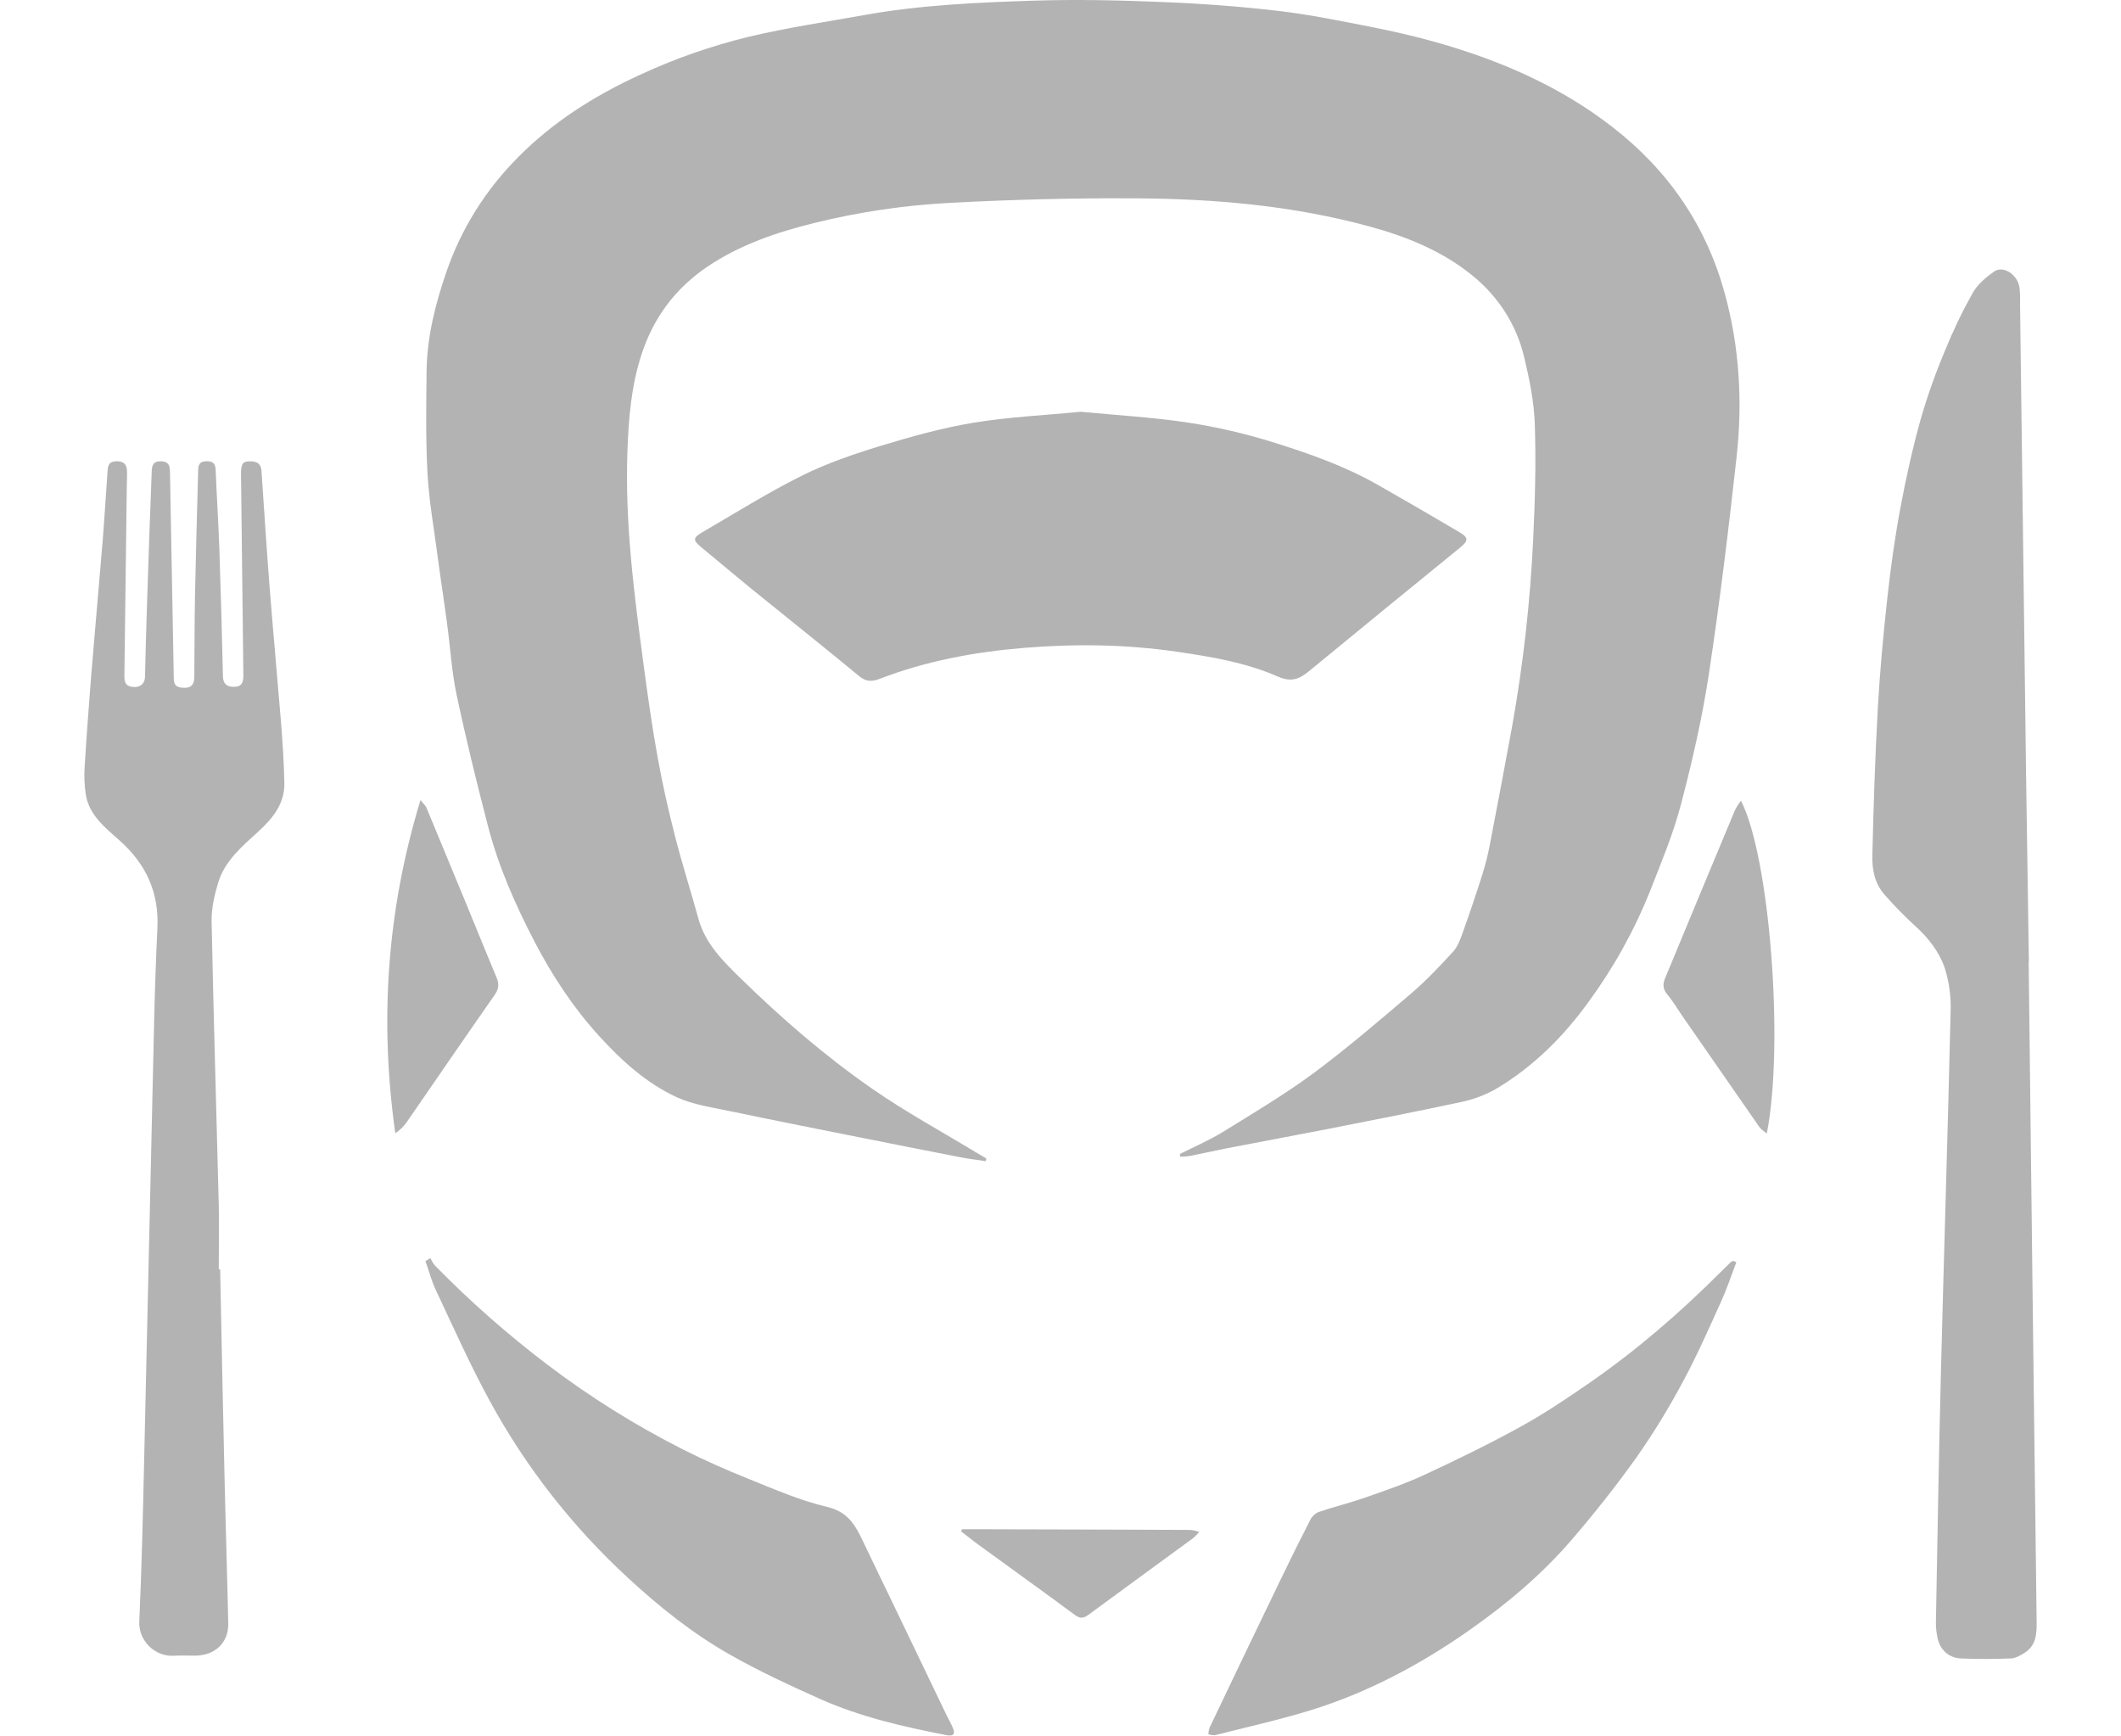
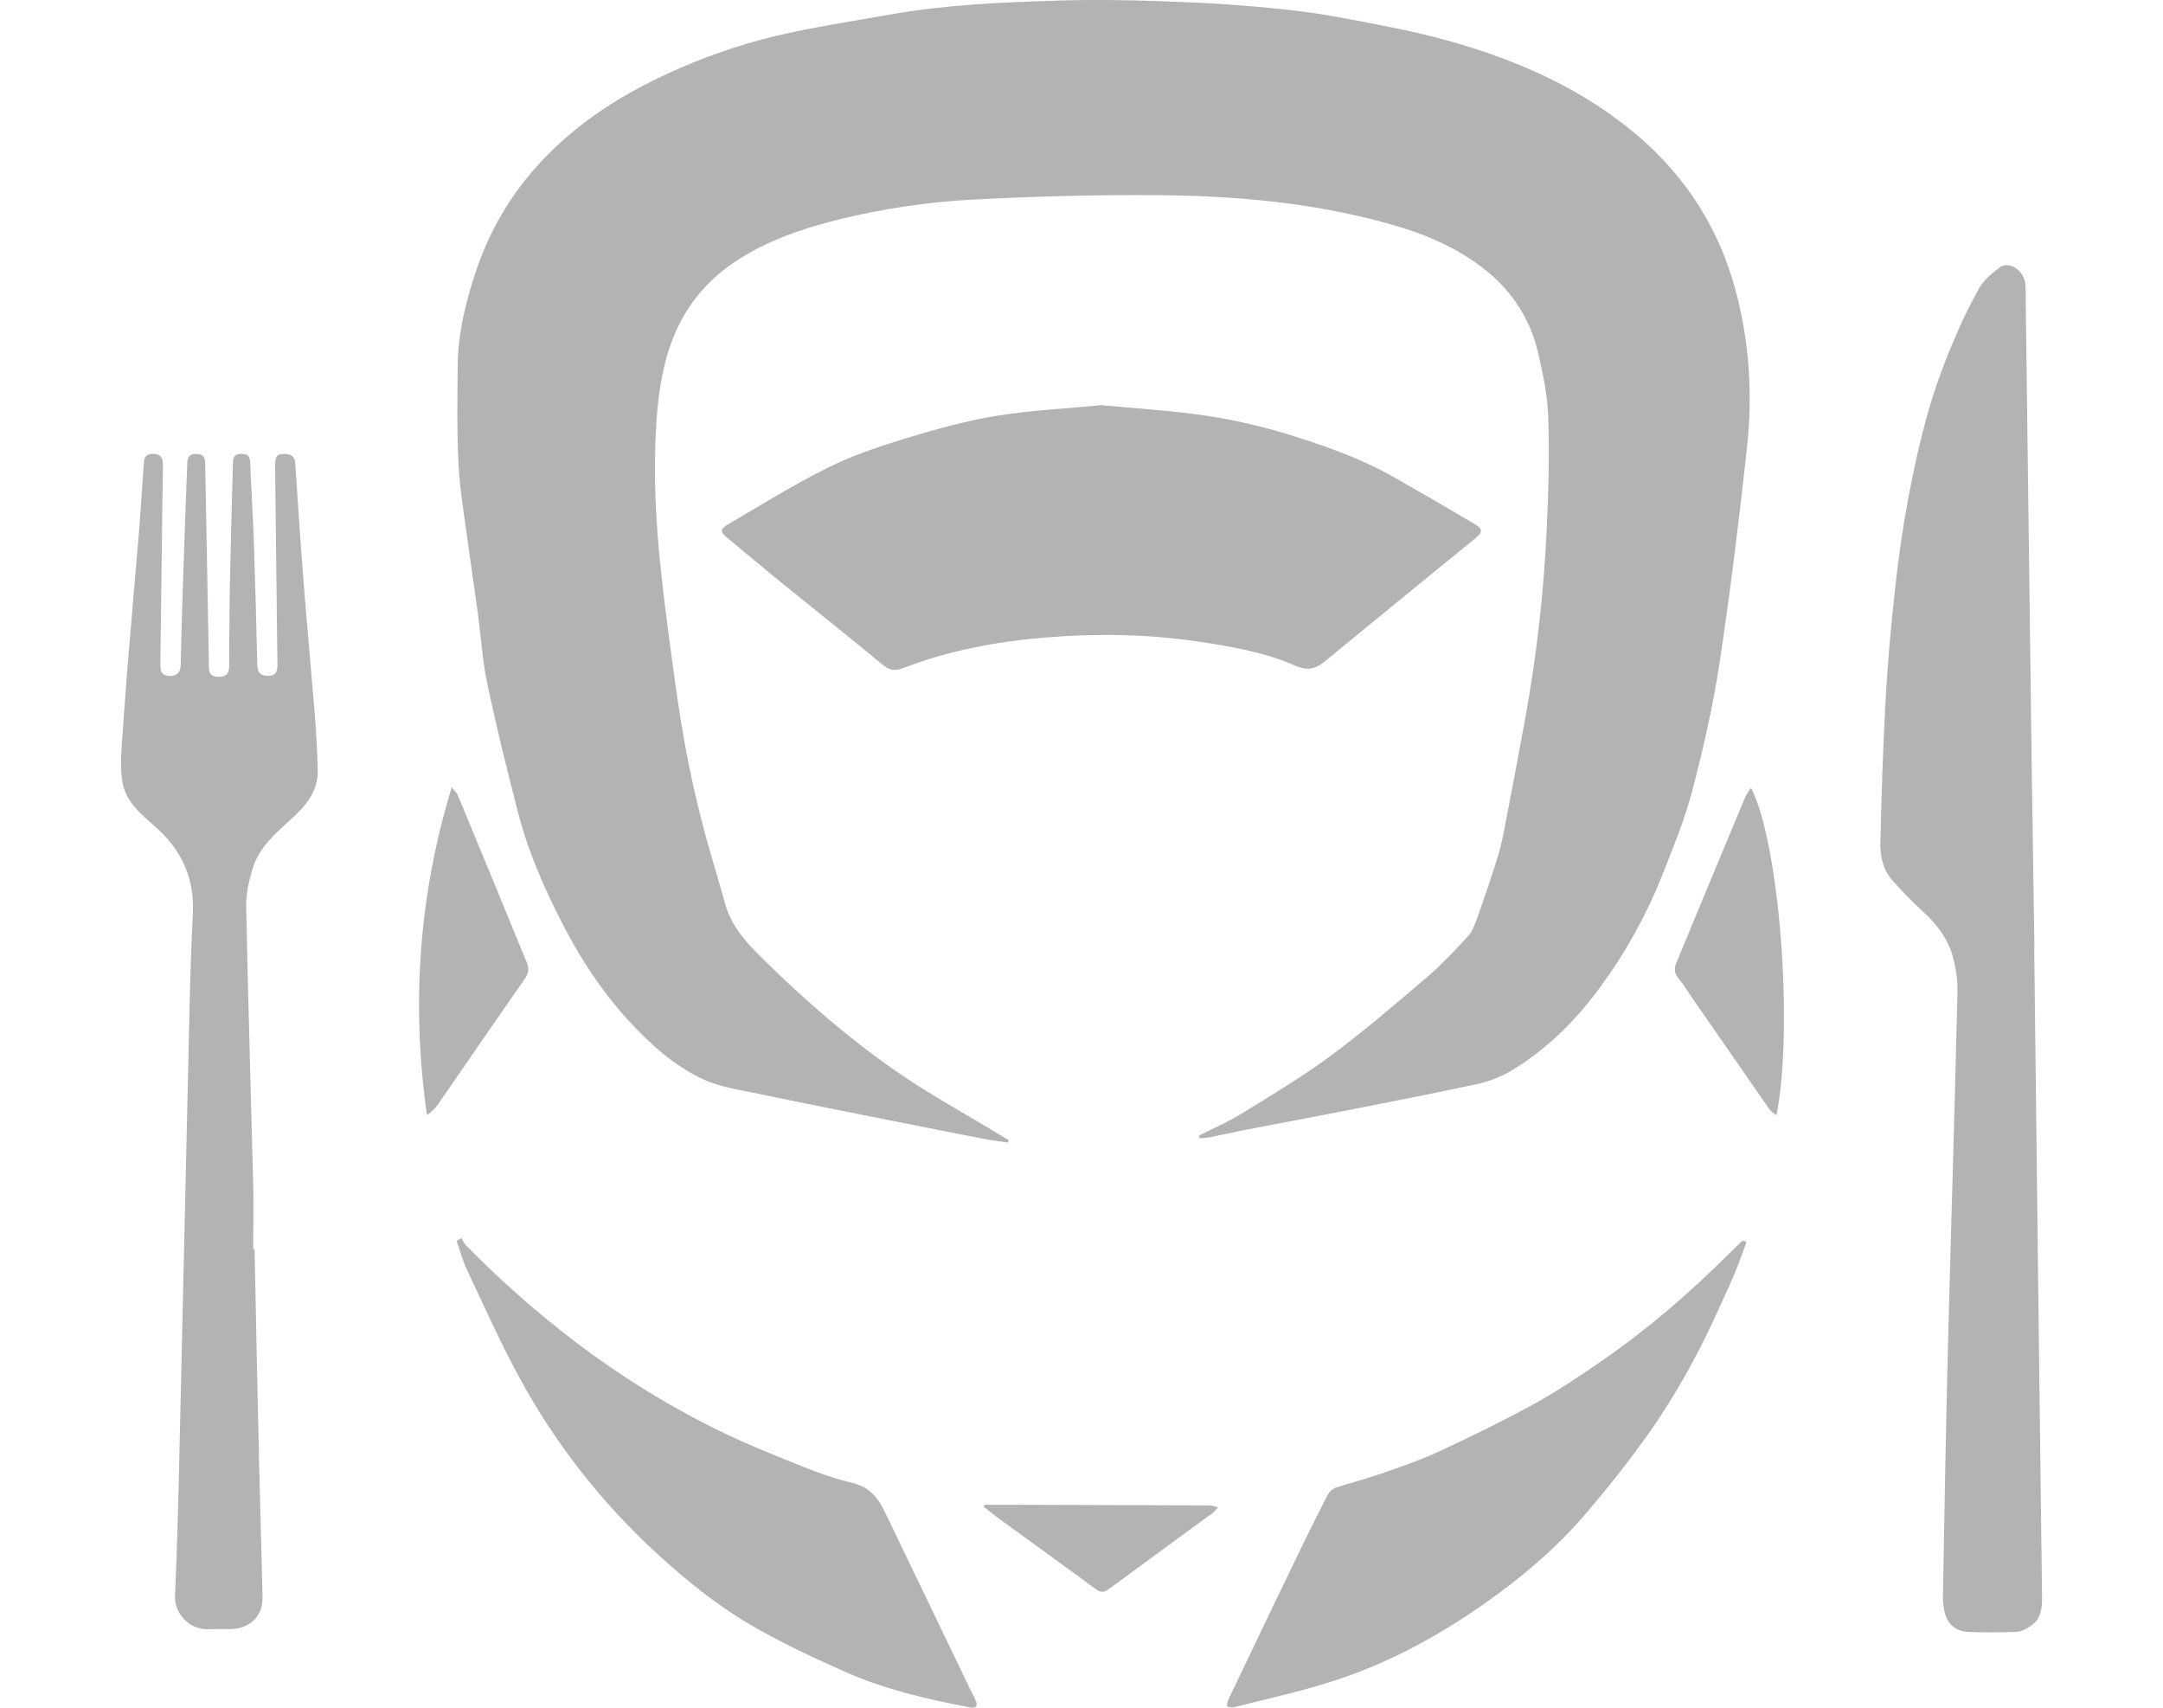
- <svg xmlns="http://www.w3.org/2000/svg" width="33" height="27" viewBox="0 0 45 40" fill="none">
+ <svg xmlns="http://www.w3.org/2000/svg" width="38" height="30" viewBox="0 0 45 40" fill="none">
  <path d="M8.135 12.767C8.205 13.298 8.288 13.827 8.359 14.358C8.434 14.909 8.465 15.468 8.58 16.011C8.796 17.031 9.045 18.046 9.308 19.056C9.547 19.975 9.932 20.846 10.37 21.69C10.778 22.477 11.265 23.22 11.872 23.885C12.386 24.447 12.95 24.963 13.652 25.287C14.041 25.466 14.492 25.526 14.921 25.617C15.958 25.835 16.998 26.04 18.038 26.247C18.763 26.392 19.488 26.535 20.215 26.676C20.401 26.712 20.59 26.733 20.777 26.762C20.782 26.742 20.787 26.721 20.791 26.701C20.721 26.66 20.648 26.618 20.578 26.575C19.767 26.083 18.929 25.628 18.154 25.089C17.073 24.339 16.082 23.48 15.144 22.565C14.726 22.157 14.313 21.753 14.154 21.174C13.982 20.546 13.782 19.926 13.621 19.296C13.466 18.691 13.326 18.08 13.216 17.466C13.084 16.736 12.98 16.001 12.883 15.266C12.668 13.657 12.461 12.05 12.517 10.423C12.543 9.659 12.603 8.902 12.843 8.167C13.115 7.334 13.61 6.656 14.354 6.151C15.098 5.646 15.953 5.354 16.829 5.138C17.859 4.884 18.912 4.729 19.973 4.674C21.388 4.6 22.808 4.562 24.226 4.571C26.039 4.581 27.841 4.736 29.598 5.213C30.474 5.45 31.3 5.782 32.002 6.357C32.601 6.842 33.018 7.503 33.189 8.239C33.311 8.745 33.416 9.265 33.433 9.782C33.462 10.659 33.438 11.538 33.396 12.415C33.328 13.869 33.165 15.317 32.908 16.751C32.742 17.661 32.569 18.57 32.394 19.479C32.35 19.708 32.293 19.934 32.223 20.157C32.08 20.608 31.929 21.055 31.769 21.501C31.715 21.653 31.655 21.818 31.548 21.935C31.243 22.268 30.931 22.599 30.587 22.893C29.846 23.525 29.105 24.161 28.322 24.742C27.66 25.229 26.946 25.654 26.244 26.088C25.929 26.282 25.583 26.429 25.25 26.598L25.265 26.661C25.336 26.659 25.408 26.653 25.479 26.643C25.771 26.585 26.062 26.519 26.355 26.461C27.131 26.311 27.908 26.168 28.683 26.016C29.694 25.816 30.707 25.62 31.715 25.403C31.999 25.346 32.272 25.245 32.524 25.105C33.394 24.592 34.087 23.897 34.67 23.094C35.255 22.295 35.734 21.43 36.097 20.517C36.353 19.865 36.625 19.214 36.801 18.541C37.061 17.551 37.291 16.55 37.444 15.541C37.697 13.869 37.901 12.191 38.086 10.511C38.224 9.253 38.149 7.997 37.813 6.768C37.391 5.223 36.531 3.946 35.234 2.937C34.027 1.995 32.643 1.395 31.167 0.976C30.677 0.837 30.178 0.723 29.677 0.624C28.967 0.485 28.256 0.338 27.537 0.253C26.646 0.149 25.749 0.082 24.853 0.047C23.878 0.006 22.9 -0.016 21.925 0.014C20.609 0.056 19.291 0.112 17.99 0.345C17.104 0.503 16.21 0.636 15.336 0.842C14.453 1.056 13.595 1.356 12.775 1.739C11.745 2.214 10.803 2.812 10.013 3.608C9.255 4.363 8.685 5.274 8.343 6.272C8.086 7.02 7.897 7.775 7.888 8.563C7.88 9.351 7.867 10.128 7.909 10.908C7.943 11.53 8.054 12.148 8.135 12.767Z" fill="#B3B3B3" />
  <path d="M45 37.397C44.936 32.32 44.875 27.243 44.816 22.166H44.821C44.799 20.716 44.777 19.267 44.756 17.818C44.709 14.204 44.663 10.591 44.617 6.977C44.621 6.861 44.617 6.744 44.605 6.628C44.56 6.324 44.227 6.108 44.015 6.261C43.827 6.395 43.635 6.558 43.526 6.751C43.285 7.181 43.072 7.625 42.888 8.08C42.67 8.596 42.483 9.123 42.328 9.659C42.139 10.338 41.985 11.029 41.857 11.722C41.731 12.396 41.636 13.078 41.561 13.759C41.467 14.612 41.387 15.467 41.339 16.323C41.276 17.455 41.24 18.588 41.213 19.721C41.205 20.042 41.268 20.369 41.5 20.627C41.718 20.874 41.949 21.111 42.193 21.335C42.499 21.609 42.749 21.929 42.878 22.299C42.983 22.627 43.03 22.969 43.017 23.311C42.953 26.078 42.864 28.846 42.794 31.613C42.745 33.536 42.714 35.459 42.678 37.383C42.676 37.513 42.69 37.643 42.72 37.77C42.78 38.028 42.977 38.211 43.254 38.223C43.639 38.241 44.024 38.238 44.407 38.223C44.516 38.219 44.631 38.152 44.727 38.09C44.983 37.924 45.003 37.668 45 37.397Z" fill="#B3B3B3" />
  <path d="M28.224 15.472C29.387 14.516 30.552 13.563 31.72 12.613C31.901 12.465 31.907 12.391 31.706 12.272C31.078 11.901 30.447 11.534 29.811 11.173C29.052 10.741 28.225 10.45 27.392 10.191C26.757 9.993 26.107 9.842 25.449 9.741C24.627 9.617 23.794 9.57 22.965 9.49C22.132 9.572 21.304 9.609 20.492 9.743C19.768 9.863 19.055 10.063 18.351 10.277C17.733 10.466 17.113 10.677 16.54 10.963C15.748 11.357 14.998 11.829 14.232 12.274C14.024 12.396 14.03 12.457 14.212 12.606C14.625 12.946 15.033 13.292 15.448 13.629C16.25 14.28 17.06 14.922 17.855 15.58C18.018 15.715 18.152 15.715 18.335 15.645C19.402 15.232 20.522 15.026 21.659 14.932C22.832 14.835 24.007 14.85 25.178 15.02C25.978 15.137 26.774 15.27 27.509 15.593C27.825 15.731 28.006 15.649 28.224 15.472Z" fill="#B3B3B3" />
  <path d="M4.267 13.496C4.198 12.613 4.143 11.729 4.082 10.845C4.072 10.705 3.993 10.639 3.85 10.633C3.655 10.625 3.609 10.678 3.611 10.928C3.628 12.474 3.646 14.02 3.665 15.566C3.665 15.715 3.638 15.828 3.451 15.83C3.279 15.83 3.198 15.761 3.194 15.582C3.172 14.607 3.145 13.632 3.112 12.656C3.09 12.046 3.051 11.435 3.026 10.824C3.02 10.669 2.947 10.623 2.797 10.632C2.616 10.642 2.626 10.769 2.622 10.883C2.596 11.838 2.569 12.793 2.55 13.748C2.538 14.367 2.541 14.986 2.534 15.605C2.534 15.802 2.436 15.873 2.234 15.848C2.05 15.825 2.063 15.697 2.06 15.57C2.032 14.031 2.003 12.492 1.975 10.954C1.975 10.906 1.975 10.857 1.969 10.81C1.96 10.686 1.897 10.634 1.761 10.632C1.572 10.629 1.557 10.747 1.552 10.876C1.532 11.371 1.514 11.866 1.497 12.359C1.461 13.437 1.421 14.515 1.398 15.594C1.394 15.777 1.262 15.859 1.086 15.828C0.929 15.8 0.921 15.685 0.923 15.559C0.943 14.116 0.961 12.673 0.978 11.23C0.978 11.107 0.987 10.983 0.983 10.859C0.979 10.691 0.891 10.616 0.71 10.633C0.546 10.648 0.542 10.761 0.534 10.87C0.494 11.418 0.463 11.966 0.418 12.514C0.332 13.545 0.239 14.579 0.154 15.612C0.102 16.294 0.049 16.979 0.007 17.665C-0.008 17.883 0.001 18.102 0.034 18.319C0.113 18.791 0.485 19.081 0.819 19.378C1.433 19.925 1.722 20.584 1.684 21.387C1.651 22.08 1.626 22.774 1.61 23.468C1.531 26.867 1.454 30.267 1.378 33.666C1.35 34.904 1.322 36.142 1.266 37.375C1.247 37.811 1.624 38.189 2.066 38.161C2.229 38.151 2.394 38.161 2.558 38.159C3.016 38.154 3.326 37.858 3.317 37.414C3.294 36.349 3.259 35.285 3.235 34.221C3.197 32.565 3.162 30.91 3.13 29.254H3.098C3.098 28.759 3.109 28.264 3.098 27.769C3.044 25.591 2.977 23.414 2.933 21.237C2.927 20.936 2.999 20.624 3.088 20.333C3.24 19.838 3.64 19.503 4.013 19.162C4.348 18.857 4.618 18.518 4.61 18.054C4.601 17.58 4.569 17.107 4.532 16.634C4.447 15.59 4.349 14.543 4.267 13.496Z" fill="#B3B3B3" />
  <path d="M19.859 39.5C19.469 38.688 19.078 37.875 18.688 37.062C18.439 36.544 18.187 36.028 17.94 35.509C17.769 35.148 17.597 34.842 17.116 34.729C16.503 34.585 15.917 34.329 15.33 34.093C14.808 33.884 14.291 33.655 13.789 33.402C12.696 32.848 11.658 32.199 10.687 31.463C9.763 30.762 8.893 29.997 8.086 29.173C8.038 29.125 8.012 29.057 7.976 28.998L7.862 29.065C7.943 29.294 8.005 29.531 8.109 29.75C8.509 30.596 8.889 31.453 9.337 32.274C10.163 33.796 11.241 35.178 12.529 36.365C13.253 37.033 14.023 37.651 14.886 38.139C15.556 38.519 16.261 38.846 16.967 39.161C17.895 39.574 18.887 39.8 19.886 39.993C20.036 40.022 20.074 39.955 20.023 39.834C19.977 39.72 19.913 39.612 19.859 39.5Z" fill="#B3B3B3" />
  <path d="M37.958 29.082C37.873 29.165 37.787 29.247 37.704 29.33C36.774 30.261 35.777 31.121 34.688 31.875C34.174 32.23 33.653 32.581 33.104 32.883C32.376 33.282 31.63 33.648 30.878 33.996C30.432 34.203 29.961 34.362 29.495 34.525C29.151 34.645 28.793 34.731 28.446 34.849C28.362 34.887 28.295 34.951 28.256 35.032C28.015 35.502 27.781 35.974 27.552 36.45C27.01 37.572 26.471 38.696 25.935 39.821C25.919 39.87 25.91 39.921 25.908 39.972C25.961 39.979 26.019 40.002 26.067 39.99C26.795 39.805 27.532 39.642 28.248 39.422C29.576 39.014 30.782 38.37 31.907 37.584C32.783 36.971 33.597 36.287 34.287 35.483C34.814 34.87 35.318 34.234 35.785 33.577C36.177 33.017 36.533 32.435 36.852 31.834C37.176 31.234 37.451 30.607 37.732 29.986C37.864 29.695 37.964 29.39 38.078 29.092L38.015 29.062C37.995 29.069 37.971 29.07 37.958 29.082Z" fill="#B3B3B3" />
  <path d="M38.049 18.666C37.508 19.961 36.97 21.257 36.433 22.553C36.379 22.682 36.383 22.795 36.484 22.916C36.616 23.073 36.72 23.253 36.838 23.423C37.429 24.276 38.021 25.129 38.613 25.981C38.65 26.034 38.714 26.069 38.78 26.125C39.183 24.086 38.851 19.743 38.184 18.454C38.133 18.522 38.088 18.592 38.049 18.666Z" fill="#B3B3B3" />
  <path d="M9.505 22.54C9.267 21.969 9.034 21.395 8.799 20.823C8.496 20.089 8.191 19.353 7.886 18.617C7.864 18.566 7.815 18.525 7.748 18.439C6.97 20.992 6.802 23.529 7.167 26.119C7.267 26.052 7.354 25.968 7.424 25.872C8.1 24.895 8.769 23.913 9.451 22.94C9.548 22.802 9.566 22.687 9.505 22.54Z" fill="#B3B3B3" />
  <path d="M20.802 35.246H20.234L20.205 35.291C20.333 35.389 20.456 35.491 20.585 35.585C21.333 36.129 22.084 36.668 22.828 37.218C22.95 37.308 23.028 37.303 23.143 37.218C23.949 36.623 24.76 36.035 25.567 35.443C25.615 35.401 25.659 35.355 25.698 35.306C25.636 35.284 25.572 35.269 25.506 35.261C23.938 35.254 22.37 35.249 20.802 35.246Z" fill="#B3B3B3" />
</svg>
